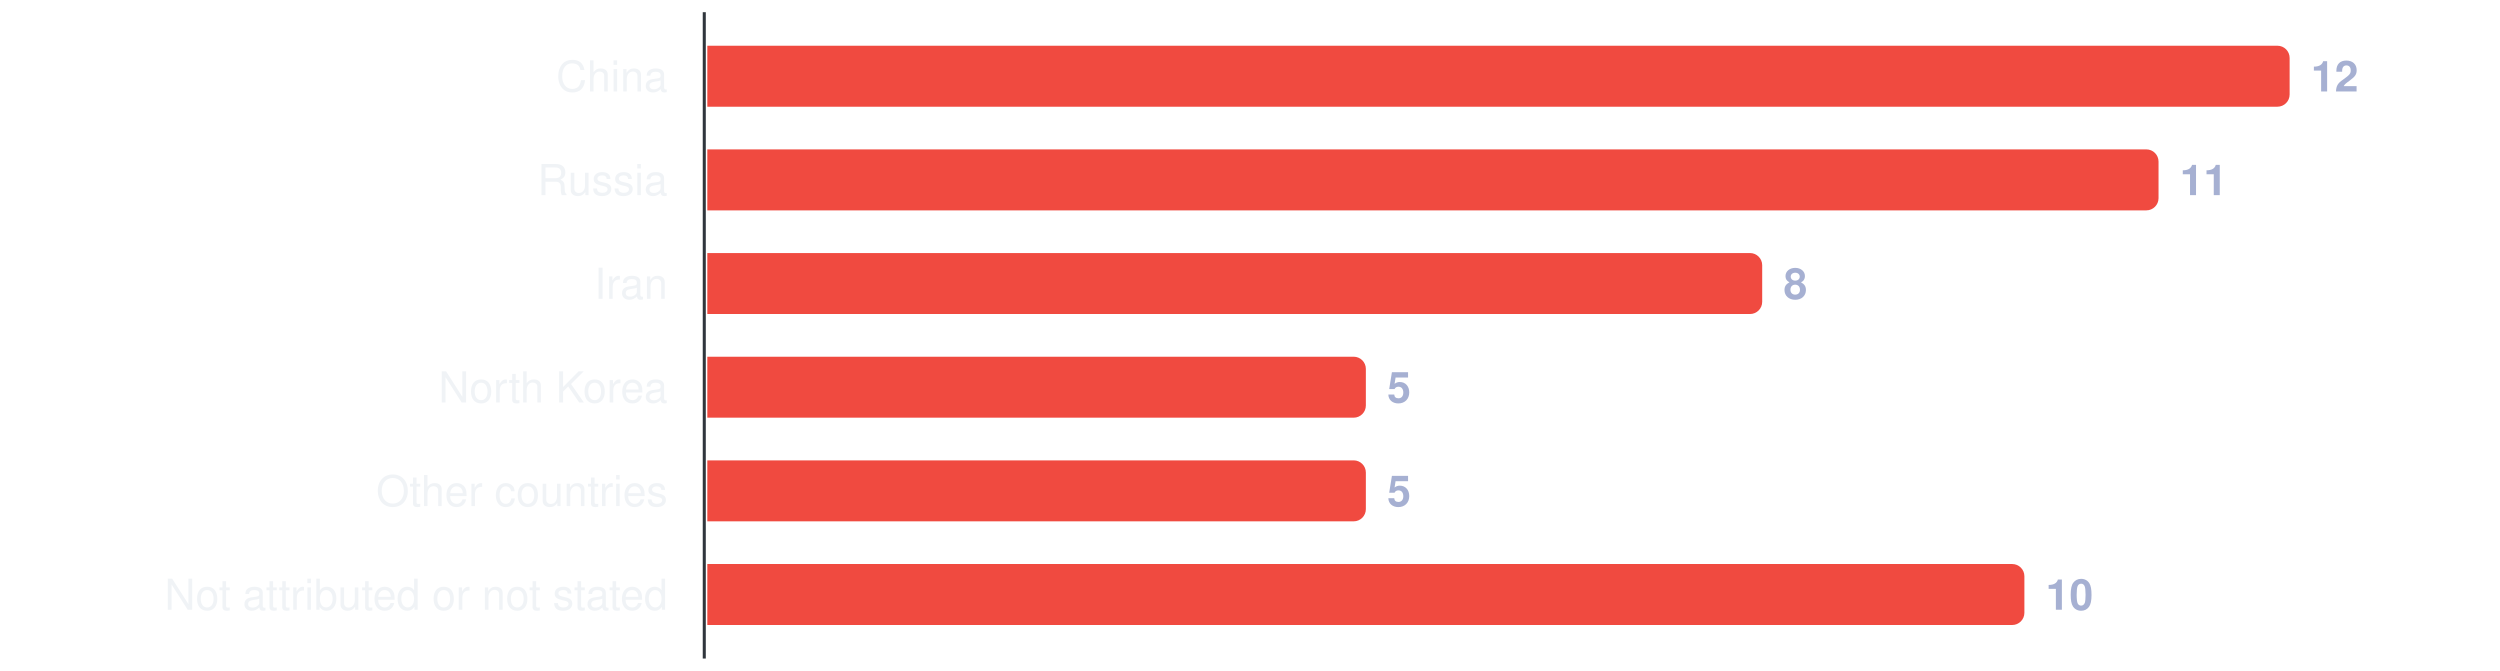
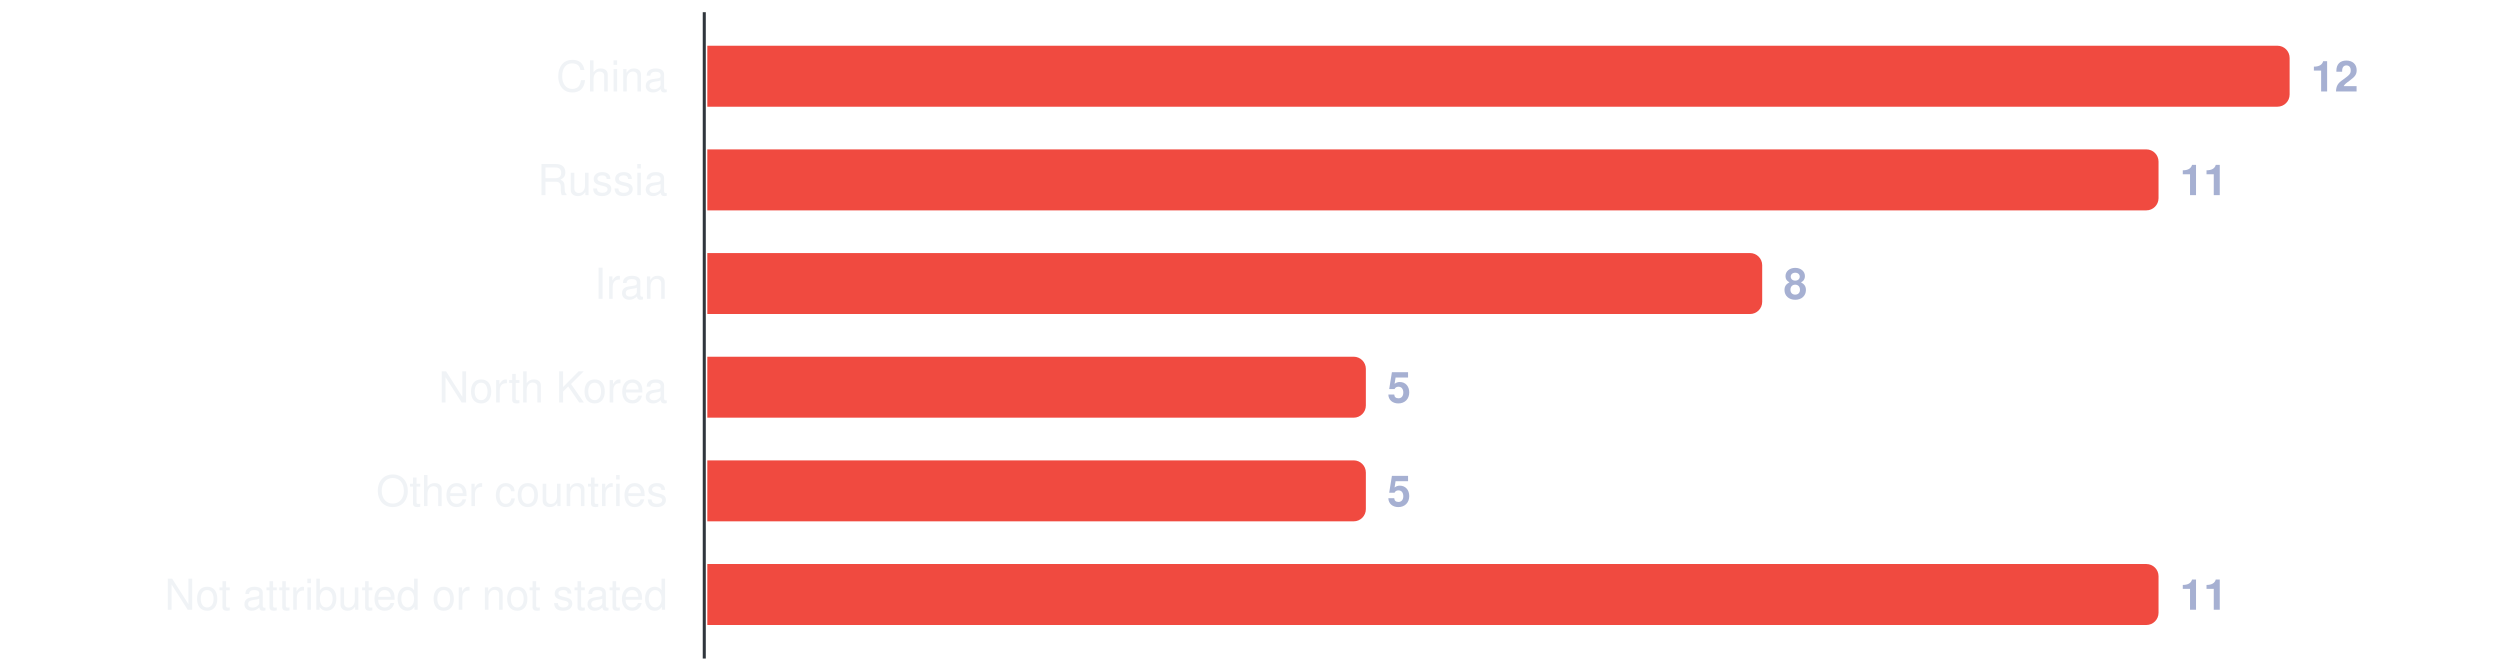
<svg xmlns="http://www.w3.org/2000/svg" width="820" height="220" viewBox="0 0 820 220" role="img" aria-label="APT groups by suspected state link" font-family="-apple-system,BlinkMacSystemFont,Segoe UI,Helvetica,Arial,sans-serif">
  <line x1="231" y1="4" x2="231" y2="216" stroke="#30363d" stroke-width="1" />
  <g>
    <text x="219" y="30.0" text-anchor="end" font-size="14" fill="#f0f3f6">China</text>
    <path d="M232,15 h515 a4,4 0 0 1 4,4 v12 a4,4 0 0 1 -4,4 h-515 z" fill="#f04a40" />
    <text x="758" y="30.0" font-size="14" font-weight="600" fill="#a6b0d2">12</text>
  </g>
  <g>
    <text x="219" y="64.0" text-anchor="end" font-size="14" fill="#f0f3f6">Russia</text>
    <path d="M232,49 h472 a4,4 0 0 1 4,4 v12 a4,4 0 0 1 -4,4 h-472 z" fill="#f04a40" />
    <text x="715" y="64.0" font-size="14" font-weight="600" fill="#a6b0d2">11</text>
  </g>
  <g>
    <text x="219" y="98.0" text-anchor="end" font-size="14" fill="#f0f3f6">Iran</text>
    <path d="M232,83 h342 a4,4 0 0 1 4,4 v12 a4,4 0 0 1 -4,4 h-342 z" fill="#f04a40" />
    <text x="585" y="98.0" font-size="14" font-weight="600" fill="#a6b0d2">8</text>
  </g>
  <g>
    <text x="219" y="132.0" text-anchor="end" font-size="14" fill="#f0f3f6">North Korea</text>
    <path d="M232,117 h212 a4,4 0 0 1 4,4 v12 a4,4 0 0 1 -4,4 h-212 z" fill="#f04a40" />
    <text x="455" y="132.0" font-size="14" font-weight="600" fill="#a6b0d2">5</text>
  </g>
  <g>
    <text x="219" y="166.0" text-anchor="end" font-size="14" fill="#f0f3f6">Other countries</text>
    <path d="M232,151 h212 a4,4 0 0 1 4,4 v12 a4,4 0 0 1 -4,4 h-212 z" fill="#f04a40" />
    <text x="455" y="166.0" font-size="14" font-weight="600" fill="#a6b0d2">5</text>
  </g>
  <g>
    <text x="219" y="200.0" text-anchor="end" font-size="14" fill="#f0f3f6">Not attributed or not stated</text>
-     <path d="M232,185 h428 a4,4 0 0 1 4,4 v12 a4,4 0 0 1 -4,4 h-428 z" fill="#f04a40" />
-     <text x="671" y="200.0" font-size="14" font-weight="600" fill="#a6b0d2">10</text>
+     <path d="M232,185 h472 a4,4 0 0 1 4,4 v12 a4,4 0 0 1 -4,4 h-472 z" fill="#f04a40" />
+     <text x="715" y="200.0" font-size="14" font-weight="600" fill="#a6b0d2">11</text>
  </g>
</svg>
